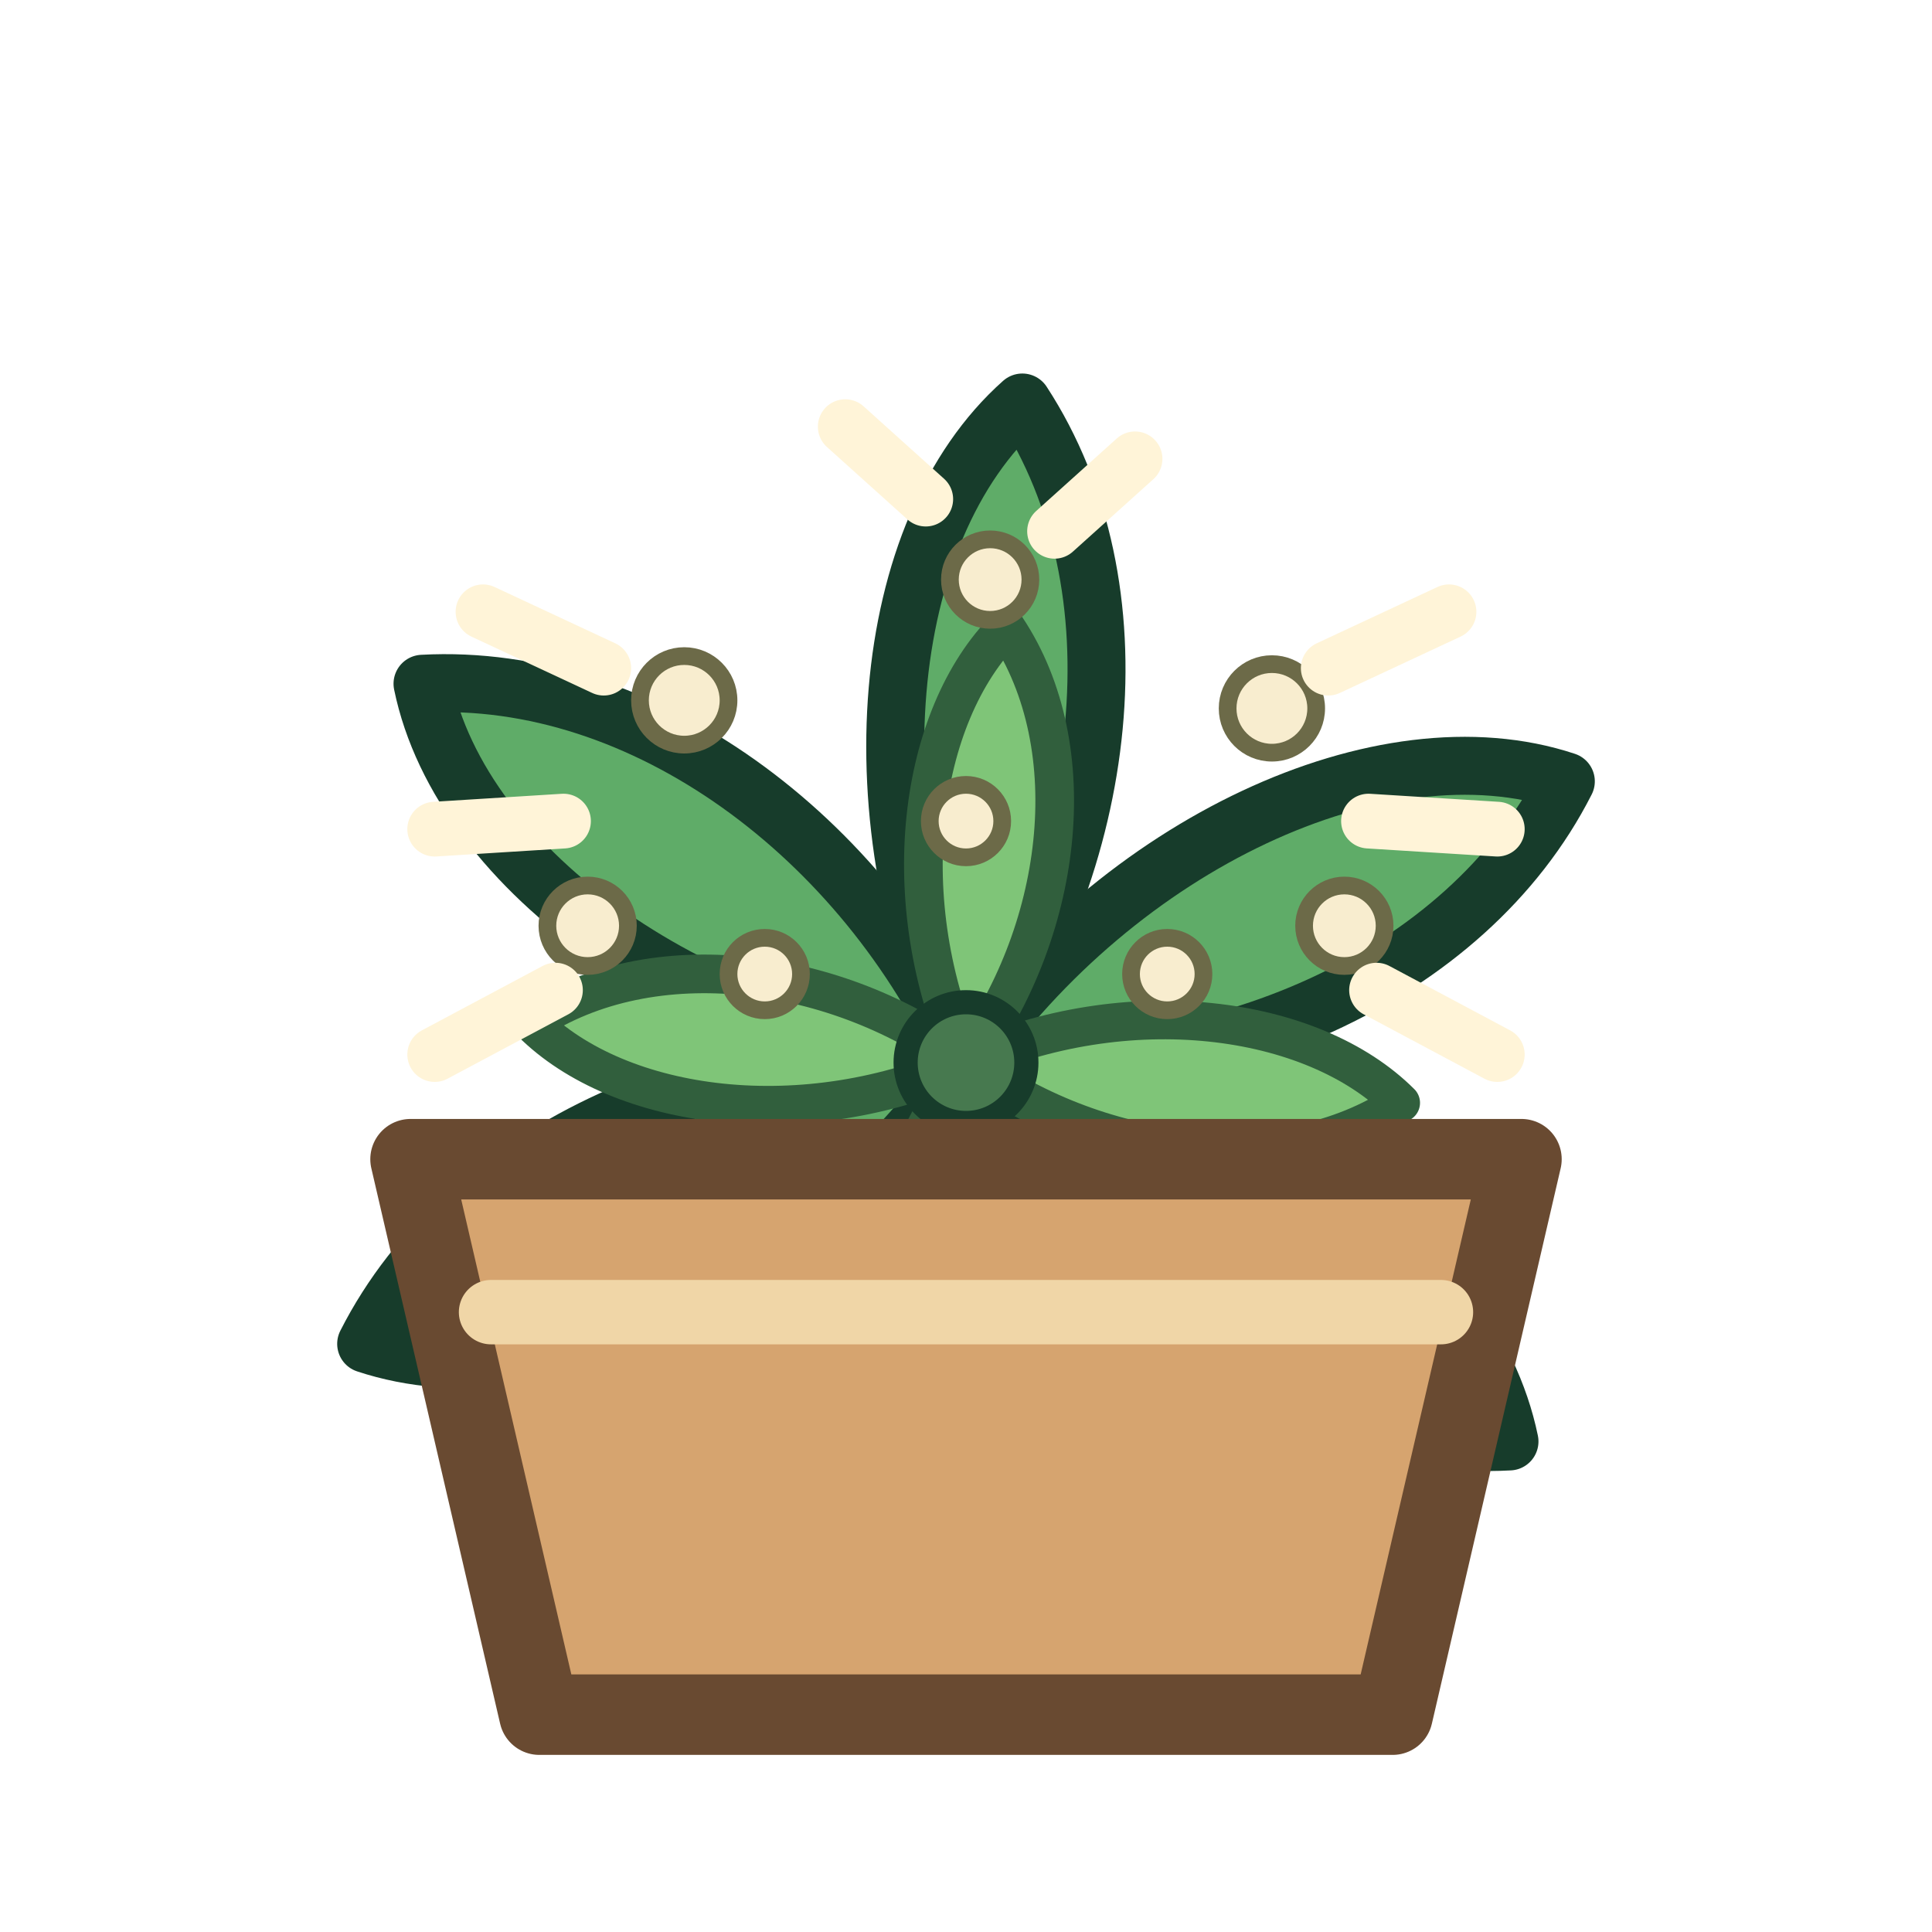
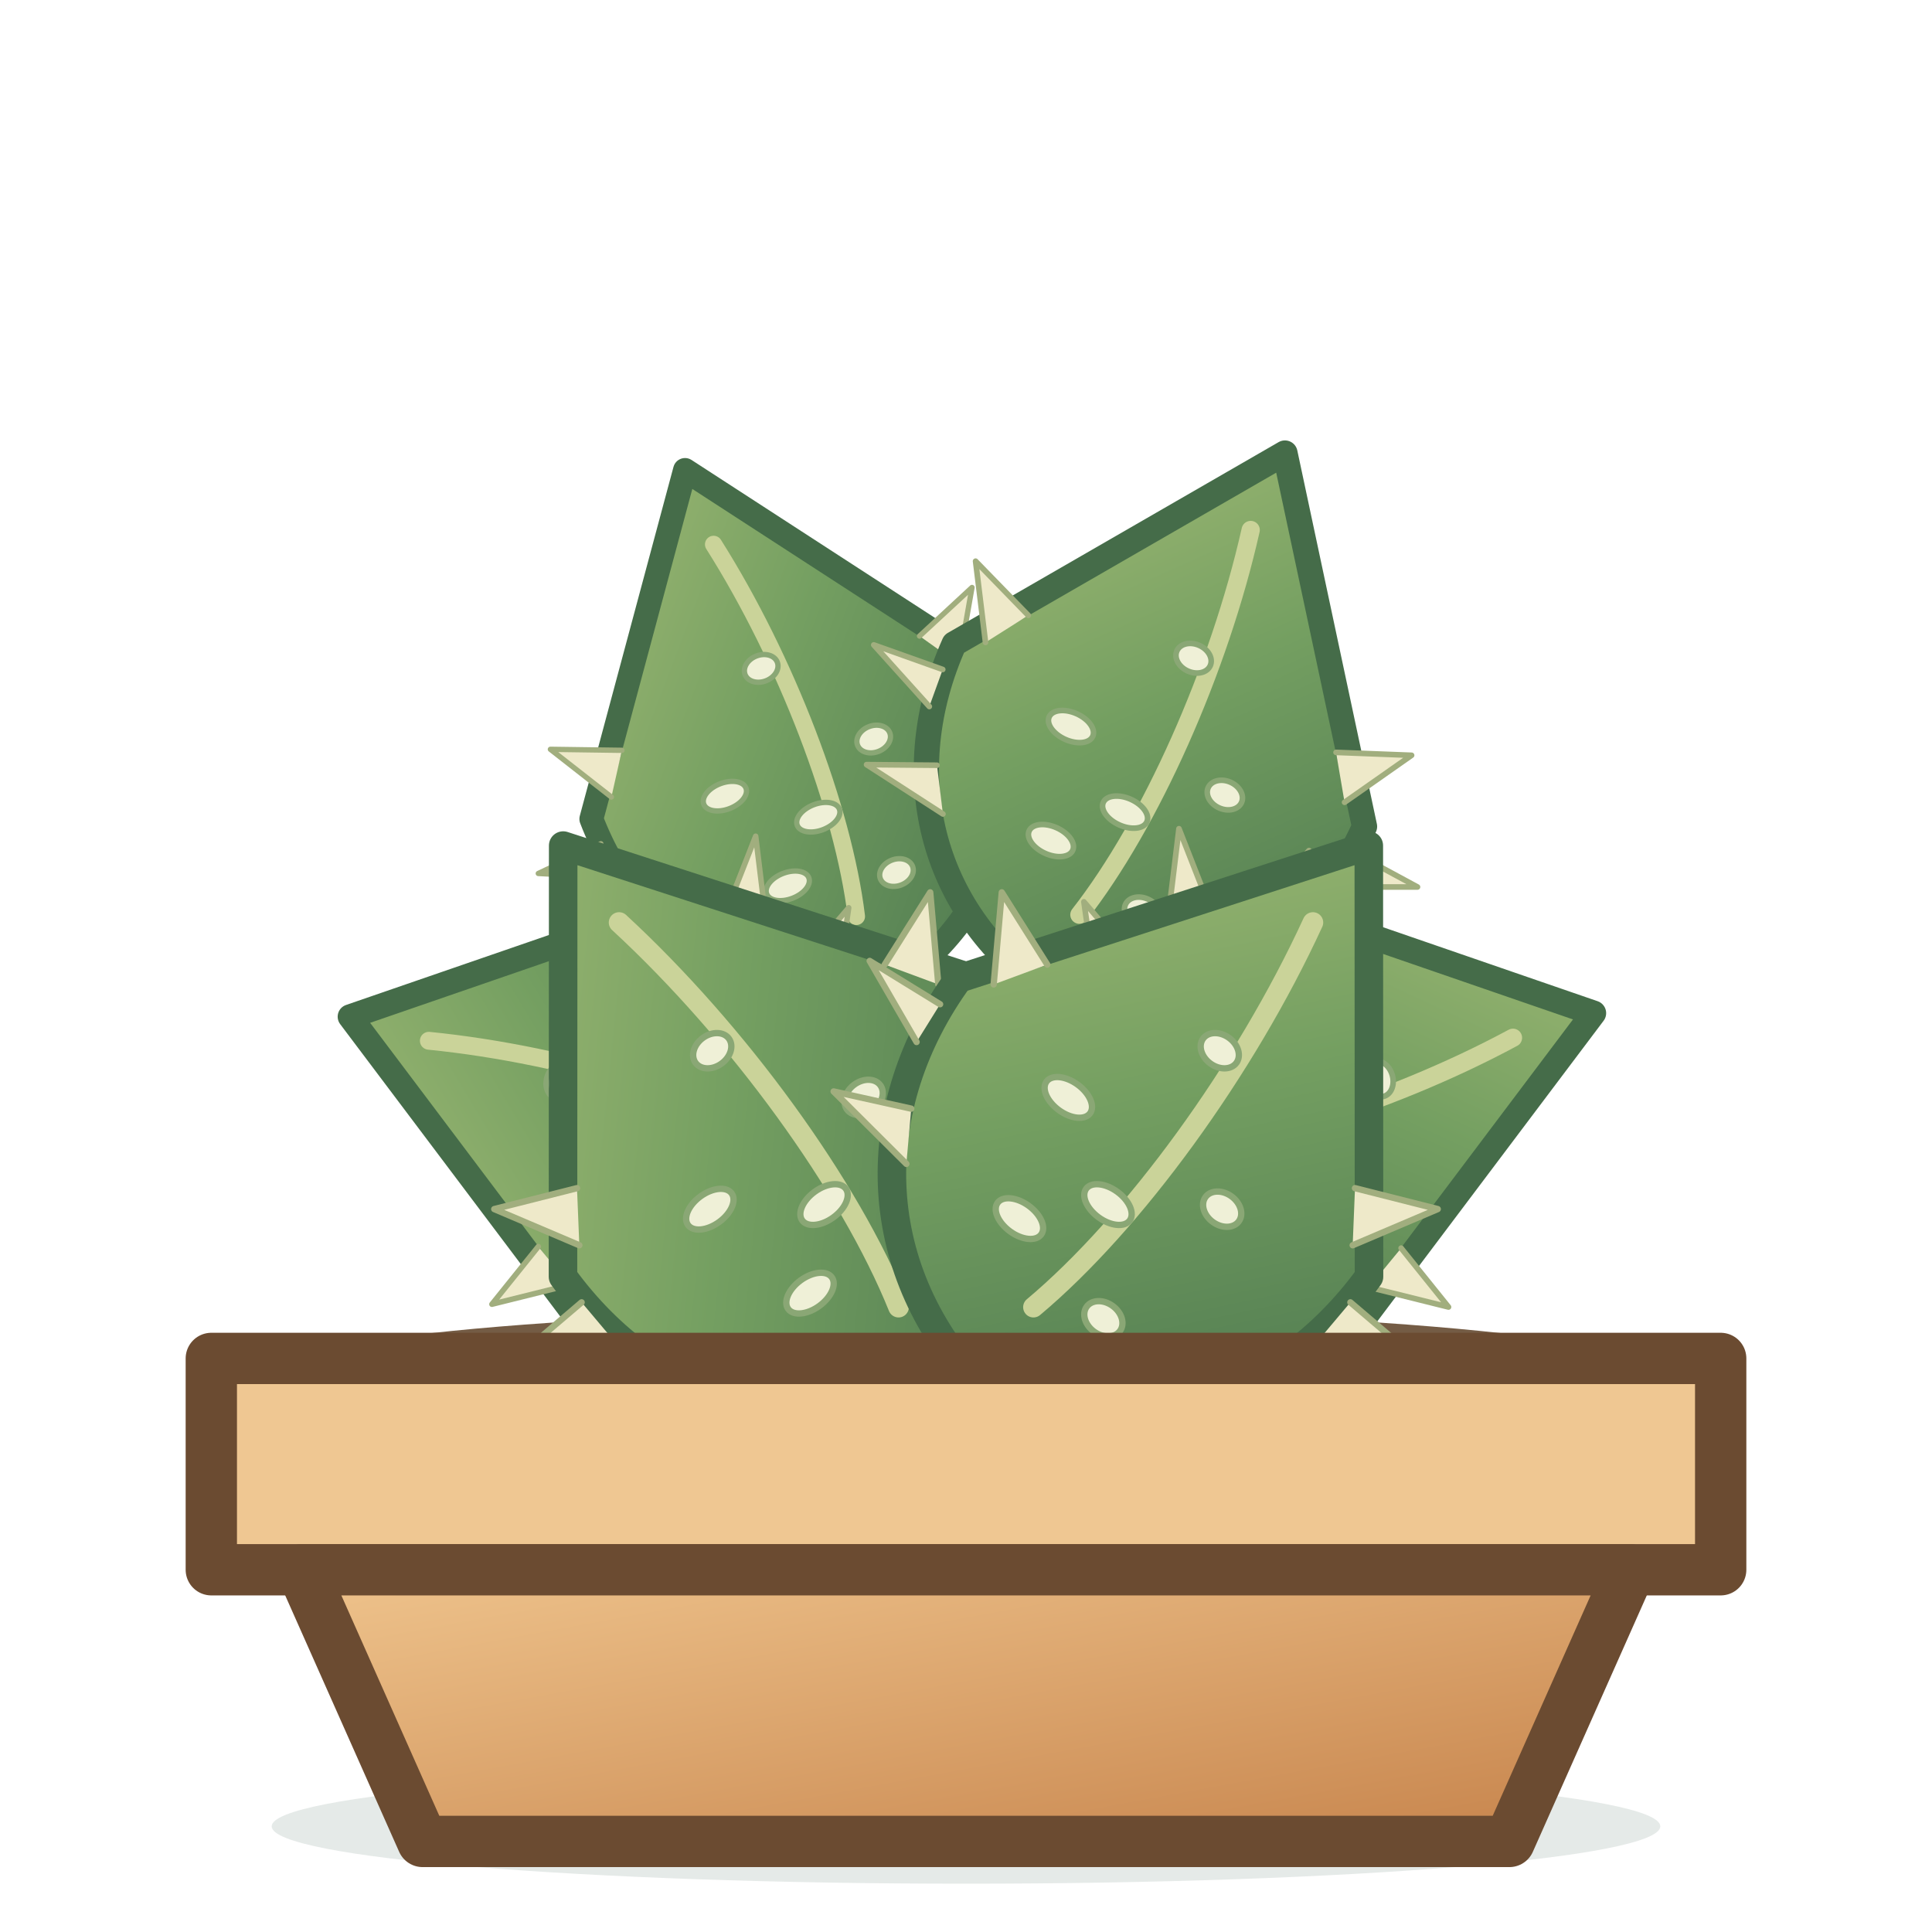
- <svg xmlns="http://www.w3.org/2000/svg" viewBox="0 0 24 24" role="img" aria-labelledby="faucaria-tuberculosa-title faucaria-tuberculosa-description" data-plant-slug="faucaria-tuberculosa" focusable="false">
-   <g fill="#5fac68" stroke="#173c2b" stroke-linejoin="round" stroke-width="0.72">
-     <path d="M12 13.2c-1.4-3-1.1-6.6 0.7-8.2 1.5 2.3 1.1 5.7-0.7 8.2Z" />
-     <path d="M12 13.2c-1.4-3-1.1-6.6 0.7-8.2 1.5 2.3 1.1 5.7-0.7 8.2Z" transform="rotate(60 12 13.2)" />
-     <path d="M12 13.2c-1.4-3-1.1-6.6 0.7-8.2 1.5 2.3 1.1 5.7-0.7 8.2Z" transform="rotate(120 12 13.2)" />
-     <path d="M12 13.2c-1.4-3-1.1-6.6 0.7-8.2 1.5 2.3 1.1 5.7-0.7 8.2Z" transform="rotate(180 12 13.2)" />
-     <path d="M12 13.2c-1.4-3-1.1-6.6 0.7-8.2 1.5 2.3 1.1 5.7-0.7 8.2Z" transform="rotate(240 12 13.2)" />
-     <path d="M12 13.2c-1.4-3-1.1-6.6 0.7-8.2 1.5 2.3 1.1 5.7-0.7 8.2Z" transform="rotate(300 12 13.2)" />
-   </g>
-   <g fill="#7fc578" stroke="#315f3d" stroke-linejoin="round" stroke-width="0.48">
-     <path d="M12 13.2c-0.9-2-0.6-4.3 0.5-5.4 1 1.5 0.7 3.8-0.5 5.4Z" />
-     <path d="M12 13.2c-0.9-2-0.6-4.3 0.5-5.4 1 1.5 0.7 3.8-0.5 5.4Z" transform="rotate(90 12 13.2)" />
-     <path d="M12 13.2c-0.9-2-0.6-4.3 0.5-5.4 1 1.5 0.7 3.8-0.5 5.4Z" transform="rotate(180 12 13.2)" />
-     <path d="M12 13.2c-0.9-2-0.6-4.3 0.5-5.4 1 1.5 0.7 3.8-0.5 5.4Z" transform="rotate(270 12 13.2)" />
-   </g>
-   <g fill="#f8edcf" stroke="#6c6a48" stroke-width="0.22">
-     <circle cx="12.3" cy="7.2" r="0.5" />
-     <circle cx="8.5" cy="8.7" r="0.55" />
-     <circle cx="15.8" cy="8.8" r="0.55" />
-     <circle cx="7.3" cy="11.5" r="0.5" />
-     <circle cx="16.7" cy="11.5" r="0.5" />
-     <circle cx="9.5" cy="12.1" r="0.45" />
-     <circle cx="14.5" cy="12.1" r="0.45" />
-     <circle cx="12" cy="10.2" r="0.45" />
-   </g>
-   <path d="m11.5 6.2-1-0.9m2.6 1.3 1-0.9M7.5 8.3 6 7.6m1 2.6-1.6 0.1m11.1-2 1.5-0.7m-1 2.6 1.6 0.1m-11.7 2-1.5 0.8m11.7-0.8 1.5 0.8" fill="none" stroke="#fff4d8" stroke-linecap="round" stroke-width="0.68" />
-   <circle cx="12" cy="13.2" r="0.75" fill="#47794f" stroke="#173c2b" stroke-width="0.3" />
-   <path d="M5.1 14.4h13.8l-1.6 6.9H6.7Z" fill="#d6a46f" stroke="#694a31" stroke-linejoin="round" stroke-width="1" />
-   <path d="M6.1 16.3h11.8" fill="none" stroke="#f0d6a7" stroke-linecap="round" stroke-width="0.8" />
+ <svg xmlns="http://www.w3.org/2000/svg" viewBox="0 0 64 64" role="img" aria-labelledby="faucaria-tuberculosa-title faucaria-tuberculosa-description" data-plant-slug="faucaria-tuberculosa" focusable="false">
+   <defs>
+     <linearGradient id="faucaria-pot" x1="0" x2="0.9" y1="0" y2="1">
+       <stop offset="0" stop-color="#efc48d" />
+       <stop offset="1" stop-color="#c8864e" />
+     </linearGradient>
+     <linearGradient id="jaws-leaf" x1="0" y1="0" x2="0.85" y2="1">
+       <stop offset="0" stop-color="#a9bf78" />
+       <stop offset="0.5" stop-color="#749f61" />
+       <stop offset="1" stop-color="#4e7950" />
+     </linearGradient>
+     <clipPath id="jaws-leaf-clip" clipPathUnits="userSpaceOnUse">
+       <path d="M0 1C-5 0-8-4-8-9L0-20 8-9C8-4 5 0 0 1Z" fill="none" stroke="none" stroke-width="1" stroke-linecap="round" stroke-linejoin="round" />
+     </clipPath>
+     <g id="jaws-blade">
+       <path d="M0 1C-5 0-8-4-8-9L0-20 8-9C8-4 5 0 0 1Z" fill="url(#jaws-leaf)" stroke="#456c49" stroke-width="0.9" stroke-linecap="round" stroke-linejoin="round" />
+       <g clip-path="url(#jaws-leaf-clip)">
+         <path d="M0-17c1 5 1 11 0 15" fill="none" stroke="#cad399" stroke-width="0.65" stroke-linecap="round" stroke-linejoin="round" />
+         <ellipse cx="0" cy="-12" rx="0.65" ry="0.5" fill="#eff0d7" stroke="#8aa775" stroke-width="0.2" />
+         <ellipse cx="-3" cy="-8" rx="0.85" ry="0.5" fill="#eff0d7" stroke="#8aa775" stroke-width="0.2" />
+         <ellipse cx="3" cy="-8" rx="0.65" ry="0.5" fill="#eff0d7" stroke="#8aa775" stroke-width="0.2" />
+         <ellipse cx="-2" cy="-4" rx="0.85" ry="0.5" fill="#eff0d7" stroke="#8aa775" stroke-width="0.2" />
+         <ellipse cx="2" cy="-3" rx="0.65" ry="0.5" fill="#eff0d7" stroke="#8aa775" stroke-width="0.2" />
+         <ellipse cx="0" cy="-6" rx="0.85" ry="0.5" fill="#eff0d7" stroke="#8aa775" stroke-width="0.2" />
+       </g>
+       <path d="M-6-11l-2.5-1 1.5 2.5M-8-8l-2.6 0.2 2.7 1.2M-6.8-4.8l-2.3 1 3.2 0.5M6-11l2.5-1-1.5 2.5M8-8l2.6 0.2-2.7 1.2M6.8-4.8l2.3 1-3.2 0.5" fill="#eee9c9" stroke="#a1ae7e" stroke-width="0.2" stroke-linecap="round" stroke-linejoin="round" />
+     </g>
+   </defs>
+   <ellipse cx="32" cy="60.5" rx="23" ry="1.9" fill="#244b3b" stroke="none" stroke-width="0" opacity="0.12" />
+   <ellipse cx="32" cy="45.5" rx="23" ry="2.1" fill="#745c45" stroke="none" stroke-width="1" />
+   <use href="#jaws-blade" transform="translate(29 32) rotate(-21) scale(0.88)" />
+   <use href="#jaws-blade" transform="translate(35 32) rotate(24) scale(0.93)" />
+   <use href="#jaws-blade" transform="translate(29 39) rotate(-73) scale(0.91)" />
+   <use href="#jaws-blade" transform="translate(35 39) rotate(73) scale(0.93)" />
+   <use href="#jaws-blade" transform="translate(31 45) rotate(-36) scale(1.05)" />
+   <use href="#jaws-blade" transform="translate(33 45) rotate(36) scale(1.05)" />
+   <path d="M7 45h50v7H7z" fill="#efc792" stroke="#6b4b31" stroke-linejoin="round" stroke-width="1.7" />
+   <path d="m10 52 4 9h36l4-9Z" fill="url(#faucaria-pot)" stroke="#6b4b31" stroke-linejoin="round" stroke-width="1.7" />
</svg>
